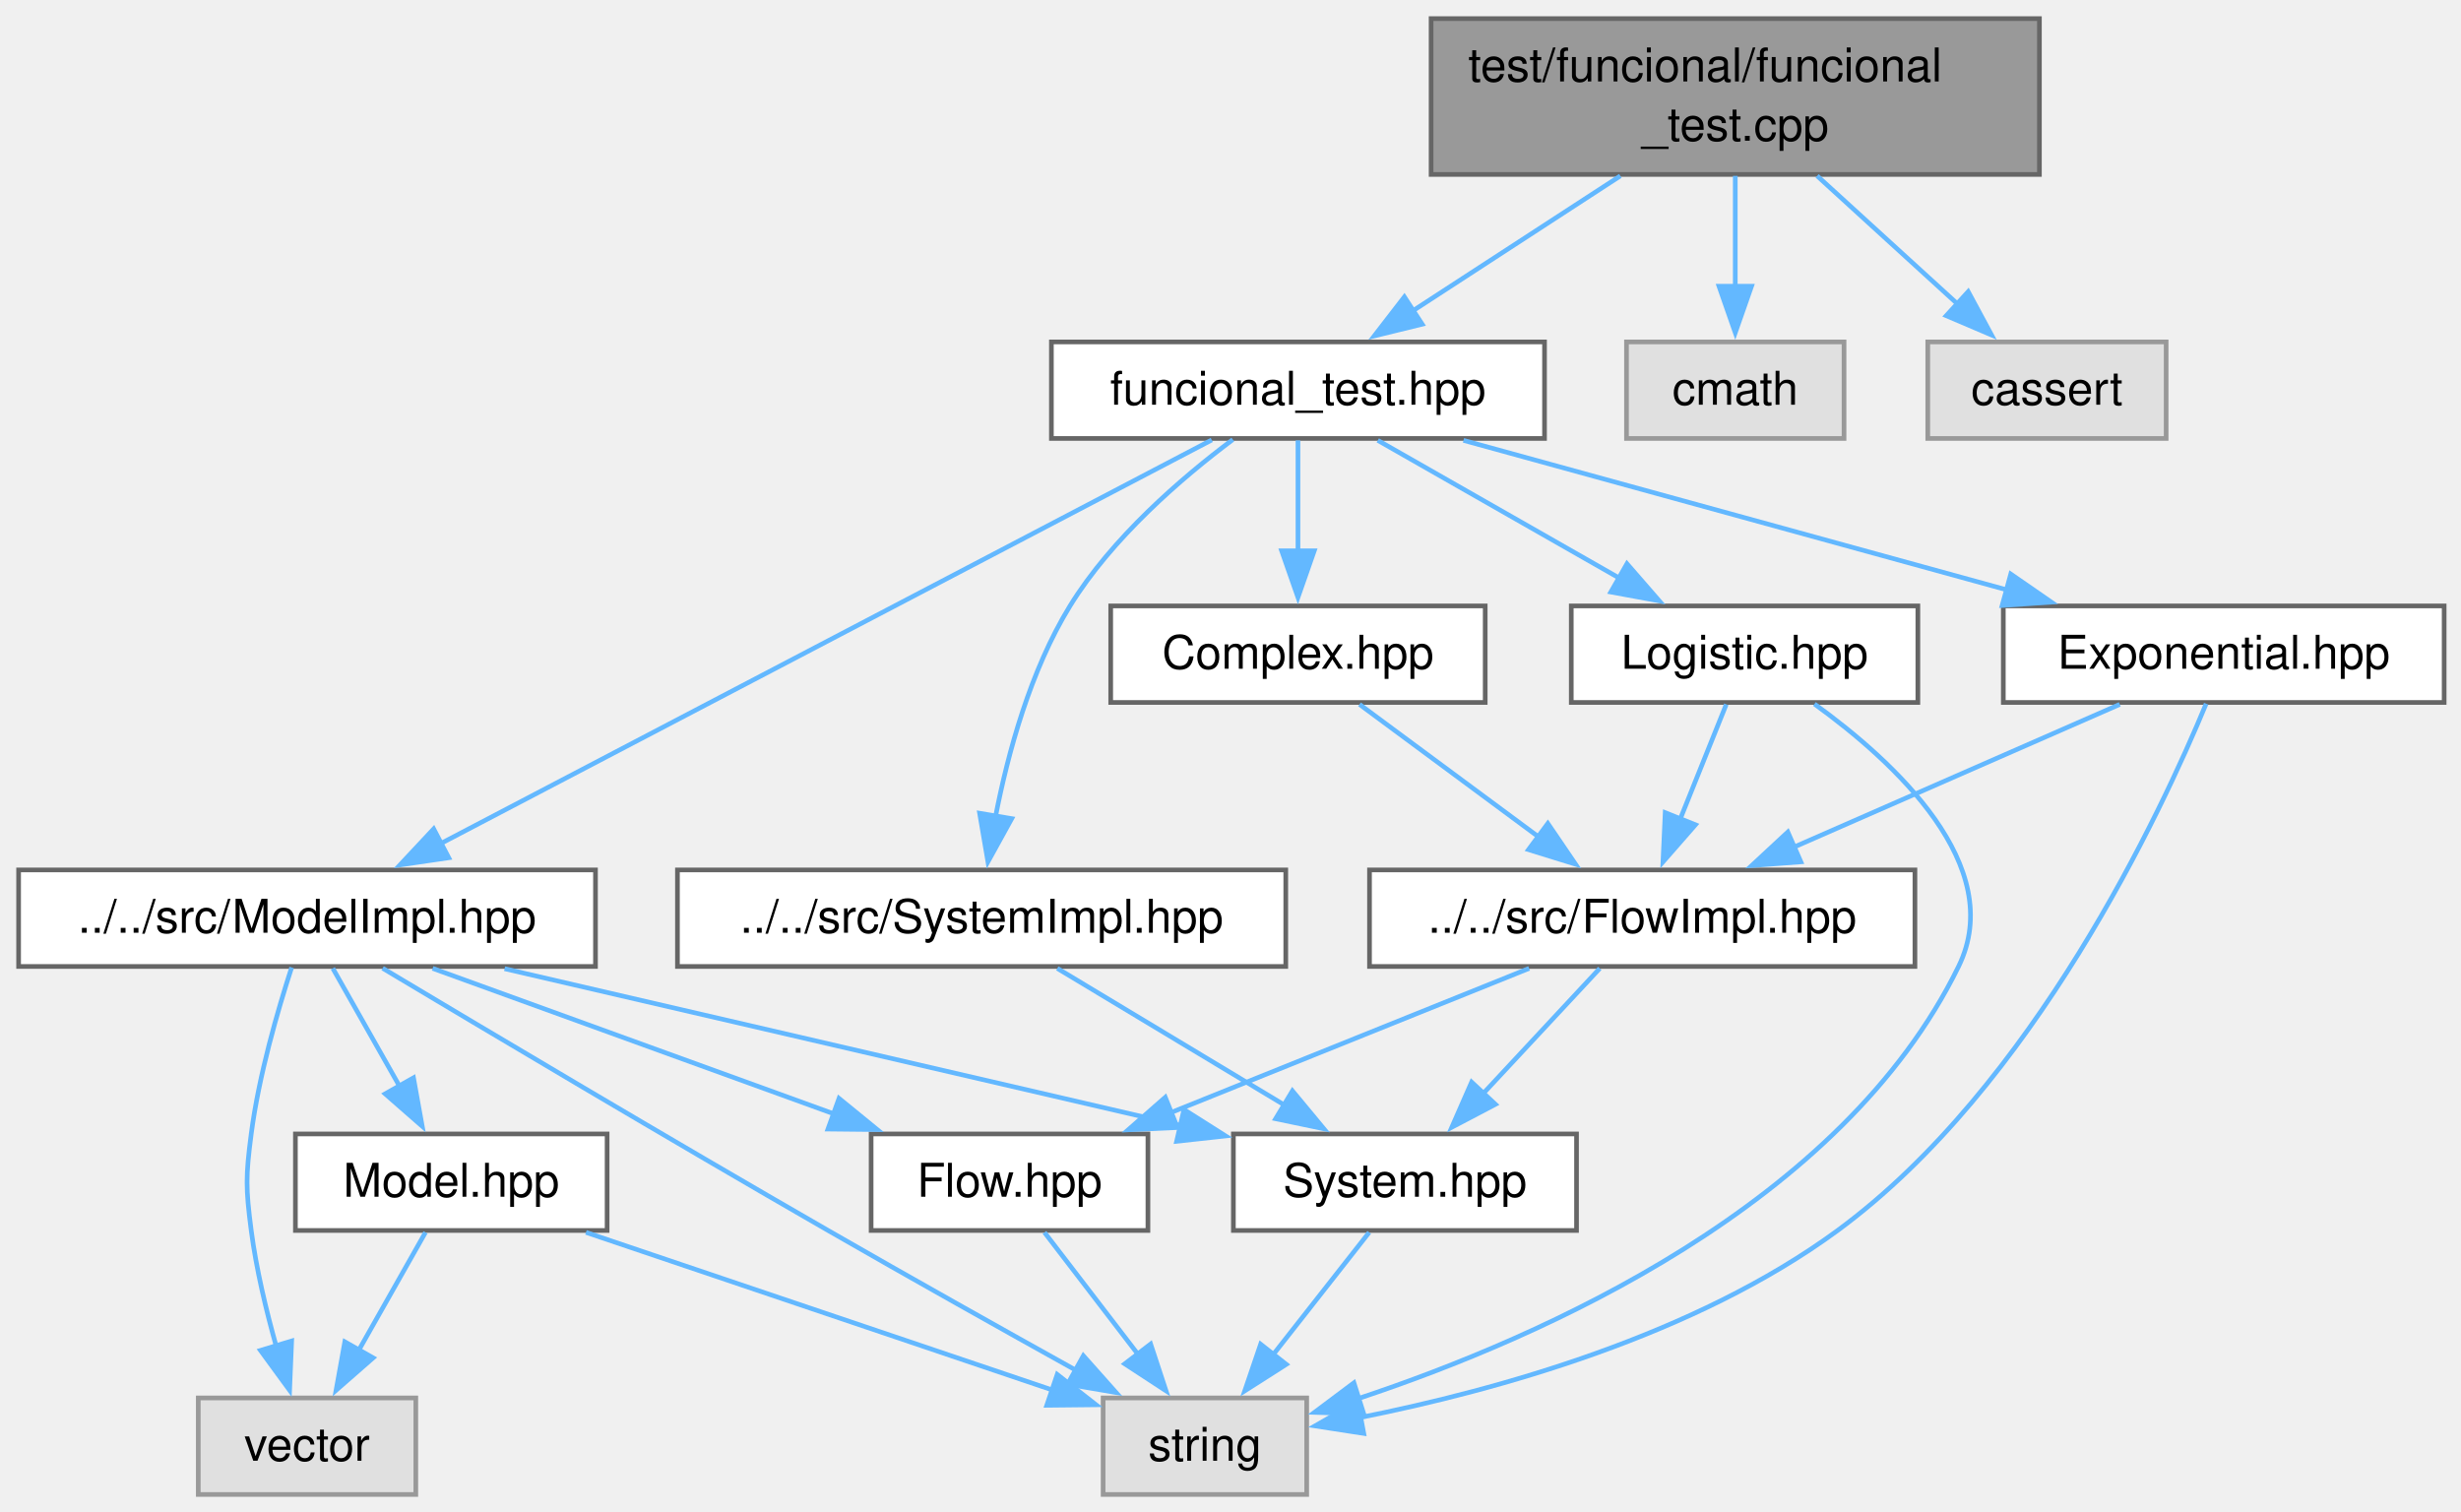
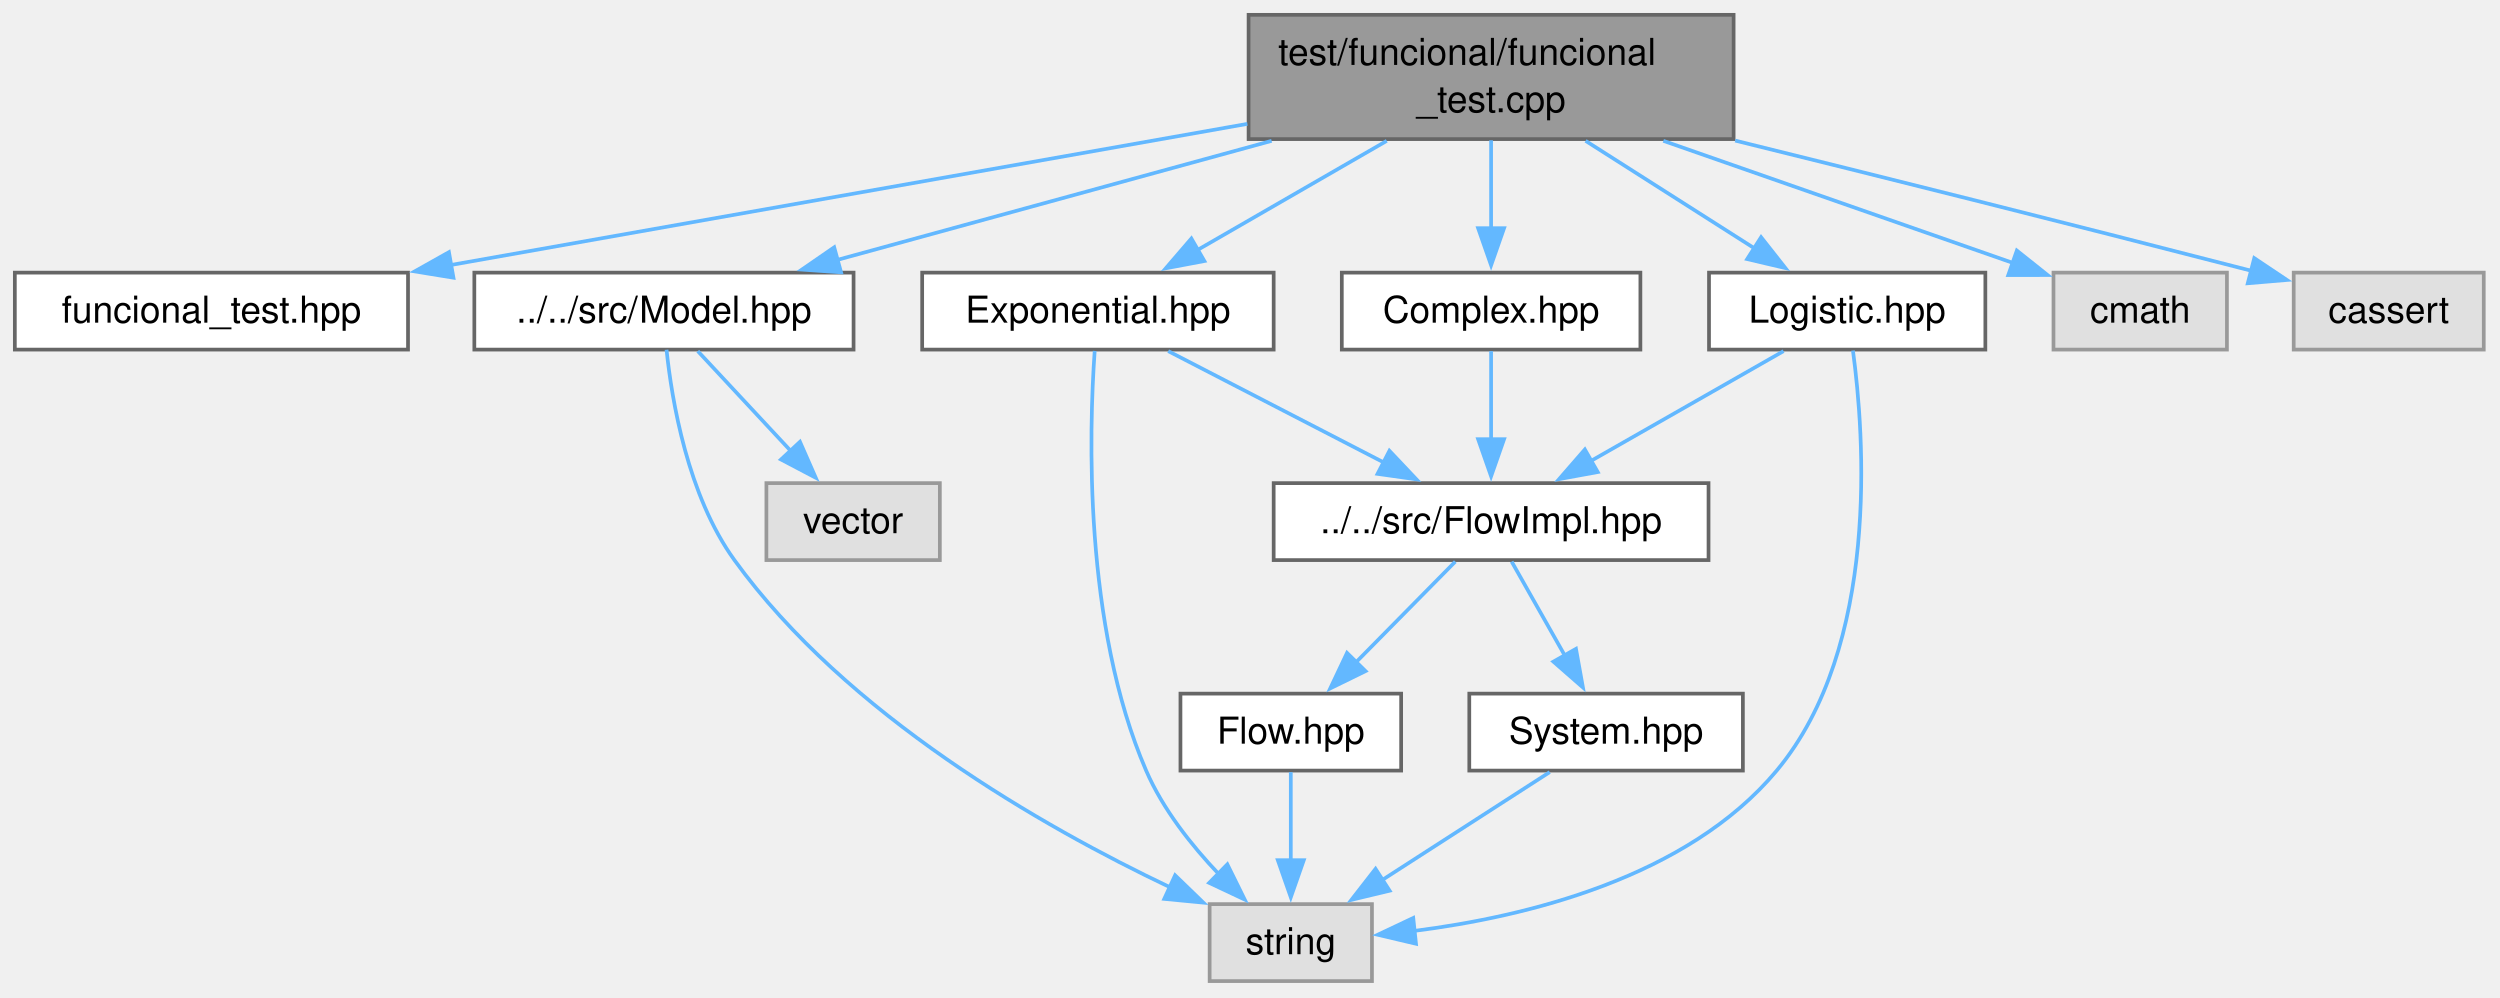
- <svg xmlns="http://www.w3.org/2000/svg" xmlns:xlink="http://www.w3.org/1999/xlink" width="529pt" height="325pt" viewBox="0.00 0.00 529.00 325.00">
-   <g id="graph0" class="graph" transform="scale(1 1) rotate(0) translate(4 321.25)">
+ <svg xmlns="http://www.w3.org/2000/svg" xmlns:xlink="http://www.w3.org/1999/xlink" width="674pt" height="269pt" viewBox="0.00 0.00 674.00 269.00">
+   <g id="graph0" class="graph" transform="scale(1 1) rotate(0) translate(4 264.5)">
    <g id="Node000001" class="node">
      <g id="a_Node000001">
        <a xlink:title=" ">
-           <polygon fill="#999999" stroke="#666666" points="434.38,-317.25 303.62,-317.25 303.62,-283.75 434.38,-283.75 434.38,-317.25" />
-           <text xml:space="preserve" text-anchor="start" x="311.62" y="-303.75" font-family="Helvetica,sans-Serif" font-size="10.00">test/funcional/funcional</text>
-           <text xml:space="preserve" text-anchor="middle" x="369" y="-291" font-family="Helvetica,sans-Serif" font-size="10.00">_test.cpp</text>
+           <polygon fill="#999999" stroke="#666666" points="463.38,-260.5 332.62,-260.5 332.62,-227 463.38,-227 463.38,-260.5" />
+           <text xml:space="preserve" text-anchor="start" x="340.62" y="-247" font-family="Helvetica,sans-Serif" font-size="10.00">test/funcional/funcional</text>
+           <text xml:space="preserve" text-anchor="middle" x="398" y="-234.25" font-family="Helvetica,sans-Serif" font-size="10.00">_test.cpp</text>
        </a>
      </g>
    </g>
    <g id="Node000002" class="node">
      <g id="a_Node000002">
        <a xlink:href="funcional__test_8hpp.html" target="_top" xlink:title="Arquivo contendo as assinaturas dos testes funcionais da simulação.">
-           <polygon fill="white" stroke="#666666" points="328,-247.75 222,-247.75 222,-227 328,-227 328,-247.75" />
-           <text xml:space="preserve" text-anchor="middle" x="275" y="-234.25" font-family="Helvetica,sans-Serif" font-size="10.00">funcional_test.hpp</text>
+           <polygon fill="white" stroke="#666666" points="106,-191 0,-191 0,-170.25 106,-170.25 106,-191" />
+           <text xml:space="preserve" text-anchor="middle" x="53" y="-177.5" font-family="Helvetica,sans-Serif" font-size="10.00">funcional_test.hpp</text>
        </a>
      </g>
    </g>
    <g id="edge1_Node000001_Node000002" class="edge">
      <g id="a_edge1_Node000001_Node000002">
        <a xlink:title=" ">
-           <path fill="none" stroke="#63b8ff" d="M344.3,-283.44C330.47,-274.45 313.28,-263.27 299.49,-254.3" />
-           <polygon fill="#63b8ff" stroke="#63b8ff" points="301.7,-251.56 291.4,-249.04 297.88,-257.43 301.7,-251.56" />
-         </a>
-       </g>
-     </g>
-     <g id="Node000014" class="node">
-       <g id="a_Node000014">
-         <a xlink:title=" ">
-           <polygon fill="#e0e0e0" stroke="#999999" points="392.38,-247.75 345.62,-247.75 345.62,-227 392.38,-227 392.38,-247.75" />
-           <text xml:space="preserve" text-anchor="middle" x="369" y="-234.25" font-family="Helvetica,sans-Serif" font-size="10.00">cmath</text>
-         </a>
-       </g>
-     </g>
-     <g id="edge24_Node000001_Node000014" class="edge">
-       <g id="a_edge24_Node000001_Node000014">
-         <a xlink:title=" ">
-           <path fill="none" stroke="#63b8ff" d="M369,-283.44C369,-276.1 369,-267.32 369,-259.46" />
-           <polygon fill="#63b8ff" stroke="#63b8ff" points="372.5,-259.73 369,-249.73 365.5,-259.73 372.5,-259.73" />
-         </a>
-       </g>
-     </g>
-     <g id="Node000015" class="node">
-       <g id="a_Node000015">
-         <a xlink:title=" ">
-           <polygon fill="#e0e0e0" stroke="#999999" points="461.62,-247.75 410.38,-247.75 410.38,-227 461.62,-227 461.62,-247.75" />
-           <text xml:space="preserve" text-anchor="middle" x="436" y="-234.25" font-family="Helvetica,sans-Serif" font-size="10.00">cassert</text>
-         </a>
-       </g>
-     </g>
-     <g id="edge25_Node000001_Node000015" class="edge">
-       <g id="a_edge25_Node000001_Node000015">
-         <a xlink:title=" ">
-           <path fill="none" stroke="#63b8ff" d="M386.6,-283.44C395.89,-274.97 407.29,-264.56 416.8,-255.89" />
-           <polygon fill="#63b8ff" stroke="#63b8ff" points="419.07,-258.56 424.09,-249.24 414.35,-253.39 419.07,-258.56" />
+           <path fill="none" stroke="#63b8ff" d="M332.3,-231.11C270.55,-220.17 178.7,-203.9 117.38,-193.03" />
+           <polygon fill="#63b8ff" stroke="#63b8ff" points="118.25,-189.63 107.79,-191.33 117.03,-196.52 118.25,-189.63" />
        </a>
      </g>
    </g>
    <g id="Node000003" class="node">
      <g id="a_Node000003">
-         <a xlink:href="ModelImpl_8hpp.html" target="_top" xlink:title="Implementação concreta da interface Model.">
-           <polygon fill="white" stroke="#666666" points="124,-134.25 0,-134.25 0,-113.5 124,-113.5 124,-134.25" />
-           <text xml:space="preserve" text-anchor="middle" x="62" y="-120.75" font-family="Helvetica,sans-Serif" font-size="10.00">../../src/ModelImpl.hpp</text>
-         </a>
-       </g>
-     </g>
-     <g id="edge2_Node000002_Node000003" class="edge">
-       <g id="a_edge2_Node000002_Node000003">
-         <a xlink:title=" ">
-           <path fill="none" stroke="#63b8ff" d="M256.47,-226.68C219.26,-207.19 135.2,-163.19 90.77,-139.94" />
-           <polygon fill="#63b8ff" stroke="#63b8ff" points="92.46,-136.87 81.98,-135.33 89.22,-143.07 92.46,-136.87" />
-         </a>
-       </g>
-     </g>
-     <g id="Node000009" class="node">
-       <g id="a_Node000009">
-         <a xlink:href="SystemImpl_8hpp.html" target="_top" xlink:title="Implementação concreta da interface System.">
-           <polygon fill="white" stroke="#666666" points="272.38,-134.25 141.62,-134.25 141.62,-113.5 272.38,-113.5 272.38,-134.25" />
-           <text xml:space="preserve" text-anchor="middle" x="207" y="-120.75" font-family="Helvetica,sans-Serif" font-size="10.00">../../src/SystemImpl.hpp</text>
-         </a>
-       </g>
-     </g>
-     <g id="edge12_Node000002_Node000009" class="edge">
-       <g id="a_edge12_Node000002_Node000009">
-         <a xlink:title=" ">
-           <path fill="none" stroke="#63b8ff" d="M261,-226.76C249.97,-218.5 235,-205.61 226,-191 217.47,-177.14 212.63,-159.3 209.98,-145.64" />
-           <polygon fill="#63b8ff" stroke="#63b8ff" points="213.47,-145.28 208.36,-136 206.57,-146.44 213.47,-145.28" />
+         <a xlink:href="Model_8hpp.html" target="_top" xlink:title=" ">
+           <polygon fill="white" stroke="#666666" points="226.12,-191 123.88,-191 123.88,-170.25 226.12,-170.25 226.12,-191" />
+           <text xml:space="preserve" text-anchor="middle" x="175" y="-177.5" font-family="Helvetica,sans-Serif" font-size="10.00">../../src/Model.hpp</text>
+         </a>
+       </g>
+     </g>
+     <g id="edge2_Node000001_Node000003" class="edge">
+       <g id="a_edge2_Node000001_Node000003">
+         <a xlink:title=" ">
+           <path fill="none" stroke="#63b8ff" d="M338.83,-226.53C302.19,-216.49 255.81,-203.78 221.76,-194.44" />
+           <polygon fill="#63b8ff" stroke="#63b8ff" points="222.75,-191.08 212.18,-191.82 220.9,-197.83 222.75,-191.08" />
+         </a>
+       </g>
+     </g>
+     <g id="Node000006" class="node">
+       <g id="a_Node000006">
+         <a xlink:href="Exponential_8hpp.html" target="_top" xlink:title="Declaração da classe Exponential.">
+           <polygon fill="white" stroke="#666666" points="339.38,-191 244.62,-191 244.62,-170.25 339.38,-170.25 339.38,-191" />
+           <text xml:space="preserve" text-anchor="middle" x="292" y="-177.5" font-family="Helvetica,sans-Serif" font-size="10.00">Exponential.hpp</text>
+         </a>
+       </g>
+     </g>
+     <g id="edge5_Node000001_Node000006" class="edge">
+       <g id="a_edge5_Node000001_Node000006">
+         <a xlink:title=" ">
+           <path fill="none" stroke="#63b8ff" d="M369.87,-226.53C353.97,-217.36 334.21,-205.97 318.58,-196.95" />
+           <polygon fill="#63b8ff" stroke="#63b8ff" points="320.7,-194.13 310.29,-192.17 317.2,-200.2 320.7,-194.13" />
        </a>
      </g>
    </g>
    <g id="Node000010" class="node">
      <g id="a_Node000010">
-         <a xlink:href="Exponential_8hpp.html" target="_top" xlink:title="Declaração da classe Exponential.">
-           <polygon fill="white" stroke="#666666" points="521.38,-191 426.62,-191 426.62,-170.25 521.38,-170.25 521.38,-191" />
-           <text xml:space="preserve" text-anchor="middle" x="474" y="-177.5" font-family="Helvetica,sans-Serif" font-size="10.00">Exponential.hpp</text>
-         </a>
-       </g>
-     </g>
-     <g id="edge14_Node000002_Node000010" class="edge">
-       <g id="a_edge14_Node000002_Node000010">
-         <a xlink:title=" ">
-           <path fill="none" stroke="#63b8ff" d="M310.58,-226.59C343.3,-217.58 392.02,-204.18 427.76,-194.35" />
-           <polygon fill="#63b8ff" stroke="#63b8ff" points="428.22,-197.85 436.94,-191.82 426.37,-191.1 428.22,-197.85" />
+         <a xlink:href="Logistic_8hpp.html" target="_top" xlink:title=" ">
+           <polygon fill="white" stroke="#666666" points="531.25,-191 456.75,-191 456.75,-170.25 531.25,-170.25 531.25,-191" />
+           <text xml:space="preserve" text-anchor="middle" x="494" y="-177.5" font-family="Helvetica,sans-Serif" font-size="10.00">Logistic.hpp</text>
+         </a>
+       </g>
+     </g>
+     <g id="edge12_Node000001_Node000010" class="edge">
+       <g id="a_edge12_Node000001_Node000010">
+         <a xlink:title=" ">
+           <path fill="none" stroke="#63b8ff" d="M423.47,-226.53C437.6,-217.54 455.09,-206.4 469.12,-197.47" />
+           <polygon fill="#63b8ff" stroke="#63b8ff" points="470.79,-200.55 477.35,-192.23 467.03,-194.65 470.79,-200.55" />
+         </a>
+       </g>
+     </g>
+     <g id="Node000011" class="node">
+       <g id="a_Node000011">
+         <a xlink:href="Complex_8hpp.html" target="_top" xlink:title=" ">
+           <polygon fill="white" stroke="#666666" points="438.25,-191 357.75,-191 357.75,-170.25 438.25,-170.25 438.25,-191" />
+           <text xml:space="preserve" text-anchor="middle" x="398" y="-177.5" font-family="Helvetica,sans-Serif" font-size="10.00">Complex.hpp</text>
+         </a>
+       </g>
+     </g>
+     <g id="edge15_Node000001_Node000011" class="edge">
+       <g id="a_edge15_Node000001_Node000011">
+         <a xlink:title=" ">
+           <path fill="none" stroke="#63b8ff" d="M398,-226.69C398,-219.35 398,-210.57 398,-202.71" />
+           <polygon fill="#63b8ff" stroke="#63b8ff" points="401.5,-202.98 398,-192.98 394.5,-202.98 401.5,-202.98" />
        </a>
      </g>
    </g>
    <g id="Node000012" class="node">
      <g id="a_Node000012">
-         <a xlink:href="Logistic_8hpp.html" target="_top" xlink:title=" ">
-           <polygon fill="white" stroke="#666666" points="408.25,-191 333.75,-191 333.75,-170.25 408.25,-170.25 408.25,-191" />
-           <text xml:space="preserve" text-anchor="middle" x="371" y="-177.5" font-family="Helvetica,sans-Serif" font-size="10.00">Logistic.hpp</text>
-         </a>
-       </g>
-     </g>
-     <g id="edge19_Node000002_Node000012" class="edge">
-       <g id="a_edge19_Node000002_Node000012">
-         <a xlink:title=" ">
-           <path fill="none" stroke="#63b8ff" d="M292.16,-226.59C306.63,-218.33 327.59,-206.38 344.26,-196.88" />
-           <polygon fill="#63b8ff" stroke="#63b8ff" points="345.72,-200.07 352.67,-192.08 342.25,-193.99 345.72,-200.07" />
+         <a xlink:title=" ">
+           <polygon fill="#e0e0e0" stroke="#999999" points="596.38,-191 549.62,-191 549.62,-170.25 596.38,-170.25 596.38,-191" />
+           <text xml:space="preserve" text-anchor="middle" x="573" y="-177.5" font-family="Helvetica,sans-Serif" font-size="10.00">cmath</text>
+         </a>
+       </g>
+     </g>
+     <g id="edge17_Node000001_Node000012" class="edge">
+       <g id="a_edge17_Node000001_Node000012">
+         <a xlink:title=" ">
+           <path fill="none" stroke="#63b8ff" d="M444.44,-226.53C474.03,-216.19 511.73,-203.03 538.64,-193.63" />
+           <polygon fill="#63b8ff" stroke="#63b8ff" points="539.74,-196.95 548.02,-190.35 537.43,-190.34 539.74,-196.95" />
        </a>
      </g>
    </g>
    <g id="Node000013" class="node">
      <g id="a_Node000013">
-         <a xlink:href="Complex_8hpp.html" target="_top" xlink:title=" ">
-           <polygon fill="white" stroke="#666666" points="315.25,-191 234.75,-191 234.75,-170.25 315.25,-170.25 315.25,-191" />
-           <text xml:space="preserve" text-anchor="middle" x="275" y="-177.5" font-family="Helvetica,sans-Serif" font-size="10.00">Complex.hpp</text>
-         </a>
-       </g>
-     </g>
-     <g id="edge22_Node000002_Node000013" class="edge">
-       <g id="a_edge22_Node000002_Node000013">
-         <a xlink:title=" ">
-           <path fill="none" stroke="#63b8ff" d="M275,-226.59C275,-219.97 275,-210.97 275,-202.77" />
-           <polygon fill="#63b8ff" stroke="#63b8ff" points="278.5,-202.84 275,-192.84 271.5,-202.84 278.5,-202.84" />
+         <a xlink:title=" ">
+           <polygon fill="#e0e0e0" stroke="#999999" points="665.62,-191 614.38,-191 614.38,-170.25 665.62,-170.25 665.62,-191" />
+           <text xml:space="preserve" text-anchor="middle" x="640" y="-177.5" font-family="Helvetica,sans-Serif" font-size="10.00">cassert</text>
+         </a>
+       </g>
+     </g>
+     <g id="edge18_Node000001_Node000013" class="edge">
+       <g id="a_edge18_Node000001_Node000013">
+         <a xlink:title=" ">
+           <path fill="none" stroke="#63b8ff" d="M463.8,-226.6C501.89,-217.18 551.02,-204.91 603.19,-191.44" />
+           <polygon fill="#63b8ff" stroke="#63b8ff" points="603.75,-194.91 612.55,-189.02 602,-188.13 603.75,-194.91" />
        </a>
      </g>
    </g>
    <g id="Node000004" class="node">
      <g id="a_Node000004">
-         <a xlink:href="Model_8hpp.html" target="_top" xlink:title="Interface abstrata responsável pelo gerenciamento da simulação.">
-           <polygon fill="white" stroke="#666666" points="126.5,-77.5 59.5,-77.5 59.5,-56.75 126.5,-56.75 126.5,-77.5" />
-           <text xml:space="preserve" text-anchor="middle" x="93" y="-64" font-family="Helvetica,sans-Serif" font-size="10.00">Model.hpp</text>
+         <a xlink:title=" ">
+           <polygon fill="#e0e0e0" stroke="#999999" points="365.88,-20.75 322.12,-20.75 322.12,0 365.88,0 365.88,-20.75" />
+           <text xml:space="preserve" text-anchor="middle" x="344" y="-7.25" font-family="Helvetica,sans-Serif" font-size="10.00">string</text>
        </a>
      </g>
    </g>
    <g id="edge3_Node000003_Node000004" class="edge">
      <g id="a_edge3_Node000003_Node000004">
        <a xlink:title=" ">
-           <path fill="none" stroke="#63b8ff" d="M67.54,-113.09C71.51,-106.08 76.99,-96.41 81.84,-87.83" />
-           <polygon fill="#63b8ff" stroke="#63b8ff" points="84.88,-89.57 86.76,-79.15 78.79,-86.12 84.88,-89.57" />
+           <path fill="none" stroke="#63b8ff" d="M175.7,-170.21C177.12,-156.53 181.4,-130.92 194,-113.5 224.25,-71.7 277.19,-41.59 311.4,-25.31" />
+           <polygon fill="#63b8ff" stroke="#63b8ff" points="312.81,-28.52 320.43,-21.15 309.88,-22.16 312.81,-28.52" />
        </a>
      </g>
    </g>
    <g id="Node000005" class="node">
      <g id="a_Node000005">
        <a xlink:title=" ">
-           <polygon fill="#e0e0e0" stroke="#999999" points="85.38,-20.75 38.62,-20.75 38.62,0 85.38,0 85.38,-20.75" />
-           <text xml:space="preserve" text-anchor="middle" x="62" y="-7.25" font-family="Helvetica,sans-Serif" font-size="10.00">vector</text>
-         </a>
-       </g>
-     </g>
-     <g id="edge10_Node000003_Node000005" class="edge">
-       <g id="a_edge10_Node000003_Node000005">
-         <a xlink:title=" ">
-           <path fill="none" stroke="#63b8ff" d="M58.69,-113.28C55.74,-104.2 51.64,-90.11 50,-77.5 48.81,-68.35 48.81,-65.9 50,-56.75 51.08,-48.48 53.21,-39.57 55.38,-31.85" />
-           <polygon fill="#63b8ff" stroke="#63b8ff" points="58.69,-33 58.25,-22.41 51.99,-30.97 58.69,-33" />
-         </a>
-       </g>
-     </g>
-     <g id="Node000006" class="node">
-       <g id="a_Node000006">
-         <a xlink:title=" ">
-           <polygon fill="#e0e0e0" stroke="#999999" points="276.88,-20.75 233.12,-20.75 233.12,0 276.88,0 276.88,-20.75" />
-           <text xml:space="preserve" text-anchor="middle" x="255" y="-7.25" font-family="Helvetica,sans-Serif" font-size="10.00">string</text>
-         </a>
-       </g>
-     </g>
-     <g id="edge11_Node000003_Node000006" class="edge">
-       <g id="a_edge11_Node000003_Node000006">
-         <a xlink:title=" ">
-           <path fill="none" stroke="#63b8ff" d="M78.25,-113.12C99.99,-100.12 139.75,-76.45 174,-56.75 191.77,-46.53 211.87,-35.27 227.6,-26.52" />
-           <polygon fill="#63b8ff" stroke="#63b8ff" points="228.87,-29.82 235.91,-21.91 225.47,-23.7 228.87,-29.82" />
+           <polygon fill="#e0e0e0" stroke="#999999" points="249.38,-134.25 202.62,-134.25 202.62,-113.5 249.38,-113.5 249.38,-134.25" />
+           <text xml:space="preserve" text-anchor="middle" x="226" y="-120.75" font-family="Helvetica,sans-Serif" font-size="10.00">vector</text>
+         </a>
+       </g>
+     </g>
+     <g id="edge4_Node000003_Node000005" class="edge">
+       <g id="a_edge4_Node000003_Node000005">
+         <a xlink:title=" ">
+           <path fill="none" stroke="#63b8ff" d="M184.12,-169.84C191.08,-162.36 200.87,-151.86 209.23,-142.88" />
+           <polygon fill="#63b8ff" stroke="#63b8ff" points="211.67,-145.39 215.93,-135.69 206.55,-140.62 211.67,-145.39" />
+         </a>
+       </g>
+     </g>
+     <g id="edge11_Node000006_Node000004" class="edge">
+       <g id="a_edge11_Node000006_Node000004">
+         <a xlink:title=" ">
+           <path fill="none" stroke="#63b8ff" d="M291.13,-169.89C289.61,-148.45 288.07,-95.94 305,-56.75 309.49,-46.36 317.22,-36.59 324.63,-28.8" />
+           <polygon fill="#63b8ff" stroke="#63b8ff" points="326.89,-31.48 331.58,-21.97 321.99,-26.48 326.89,-31.48" />
        </a>
      </g>
    </g>
    <g id="Node000007" class="node">
      <g id="a_Node000007">
-         <a xlink:href="System_8hpp.html" target="_top" xlink:title="Interface abstrata que representa um sistema do simulador.">
-           <polygon fill="white" stroke="#666666" points="334.88,-77.5 261.12,-77.5 261.12,-56.75 334.88,-56.75 334.88,-77.5" />
-           <text xml:space="preserve" text-anchor="middle" x="298" y="-64" font-family="Helvetica,sans-Serif" font-size="10.00">System.hpp</text>
-         </a>
-       </g>
-     </g>
-     <g id="edge6_Node000003_Node000007" class="edge">
-       <g id="a_edge6_Node000003_Node000007">
-         <a xlink:title=" ">
-           <path fill="none" stroke="#63b8ff" d="M104.46,-113.02C145.4,-103.53 207.25,-89.18 249.96,-79.27" />
-           <polygon fill="#63b8ff" stroke="#63b8ff" points="250.5,-82.74 259.45,-77.07 248.92,-75.92 250.5,-82.74" />
+         <a xlink:href="FlowImpl_8hpp.html" target="_top" xlink:title="Implementação concreta da interface Flow.">
+           <polygon fill="white" stroke="#666666" points="456.62,-134.25 339.38,-134.25 339.38,-113.5 456.62,-113.5 456.62,-134.25" />
+           <text xml:space="preserve" text-anchor="middle" x="398" y="-120.75" font-family="Helvetica,sans-Serif" font-size="10.00">../../src/FlowImpl.hpp</text>
+         </a>
+       </g>
+     </g>
+     <g id="edge6_Node000006_Node000007" class="edge">
+       <g id="a_edge6_Node000006_Node000007">
+         <a xlink:title=" ">
+           <path fill="none" stroke="#63b8ff" d="M310.95,-169.84C327.08,-161.51 350.5,-149.41 368.99,-139.86" />
+           <polygon fill="#63b8ff" stroke="#63b8ff" points="370.59,-142.97 377.87,-135.27 367.38,-136.75 370.59,-142.97" />
        </a>
      </g>
    </g>
    <g id="Node000008" class="node">
      <g id="a_Node000008">
        <a xlink:href="Flow_8hpp.html" target="_top" xlink:title="Interface abstrata que representa um fluxo entre sistemas.">
-           <polygon fill="white" stroke="#666666" points="242.75,-77.5 183.25,-77.5 183.25,-56.75 242.75,-56.75 242.75,-77.5" />
-           <text xml:space="preserve" text-anchor="middle" x="213" y="-64" font-family="Helvetica,sans-Serif" font-size="10.00">Flow.hpp</text>
-         </a>
-       </g>
-     </g>
-     <g id="edge8_Node000003_Node000008" class="edge">
-       <g id="a_edge8_Node000003_Node000008">
-         <a xlink:title=" ">
-           <path fill="none" stroke="#63b8ff" d="M89,-113.09C113.08,-104.36 148.58,-91.48 175.43,-81.75" />
-           <polygon fill="#63b8ff" stroke="#63b8ff" points="176.35,-85.14 184.56,-78.44 173.97,-78.55 176.35,-85.14" />
-         </a>
-       </g>
-     </g>
-     <g id="edge4_Node000004_Node000005" class="edge">
-       <g id="a_edge4_Node000004_Node000005">
-         <a xlink:title=" ">
-           <path fill="none" stroke="#63b8ff" d="M87.46,-56.34C83.49,-49.33 78.01,-39.66 73.16,-31.08" />
-           <polygon fill="#63b8ff" stroke="#63b8ff" points="76.21,-29.37 68.24,-22.4 70.12,-32.82 76.21,-29.37" />
-         </a>
-       </g>
-     </g>
-     <g id="edge5_Node000004_Node000006" class="edge">
-       <g id="a_edge5_Node000004_Node000006">
-         <a xlink:title=" ">
-           <path fill="none" stroke="#63b8ff" d="M121.96,-56.34C150.21,-46.79 193.09,-32.3 222.49,-22.36" />
-           <polygon fill="#63b8ff" stroke="#63b8ff" points="223.25,-25.8 231.6,-19.28 221.01,-19.17 223.25,-25.8" />
-         </a>
-       </g>
-     </g>
-     <g id="edge7_Node000007_Node000006" class="edge">
-       <g id="a_edge7_Node000007_Node000006">
-         <a xlink:title=" ">
-           <path fill="none" stroke="#63b8ff" d="M290.31,-56.34C284.56,-49.02 276.53,-38.79 269.58,-29.94" />
-           <polygon fill="#63b8ff" stroke="#63b8ff" points="272.49,-27.97 263.56,-22.27 266.98,-32.3 272.49,-27.97" />
-         </a>
-       </g>
-     </g>
-     <g id="edge9_Node000008_Node000006" class="edge">
-       <g id="a_edge9_Node000008_Node000006">
-         <a xlink:title=" ">
-           <path fill="none" stroke="#63b8ff" d="M220.51,-56.34C226.12,-49.02 233.97,-38.79 240.76,-29.94" />
-           <polygon fill="#63b8ff" stroke="#63b8ff" points="243.33,-32.34 246.64,-22.28 237.77,-28.08 243.33,-32.34" />
-         </a>
-       </g>
-     </g>
-     <g id="edge13_Node000009_Node000007" class="edge">
-       <g id="a_edge13_Node000009_Node000007">
-         <a xlink:title=" ">
-           <path fill="none" stroke="#63b8ff" d="M223.27,-113.09C236.86,-104.91 256.47,-93.11 272.2,-83.65" />
-           <polygon fill="#63b8ff" stroke="#63b8ff" points="273.81,-86.76 280.57,-78.61 270.2,-80.77 273.81,-86.76" />
-         </a>
-       </g>
-     </g>
-     <g id="edge18_Node000010_Node000006" class="edge">
-       <g id="a_edge18_Node000010_Node000006">
-         <a xlink:title=" ">
-           <path fill="none" stroke="#63b8ff" d="M470.22,-169.98C460.63,-146.82 433.12,-87.69 391,-56.75 360.32,-34.21 317.76,-22.41 288.47,-16.56" />
-           <polygon fill="#63b8ff" stroke="#63b8ff" points="289.14,-13.12 278.67,-14.74 287.86,-20.01 289.14,-13.12" />
-         </a>
-       </g>
-     </g>
-     <g id="Node000011" class="node">
-       <g id="a_Node000011">
-         <a xlink:href="FlowImpl_8hpp.html" target="_top" xlink:title="Implementação concreta da interface Flow.">
-           <polygon fill="white" stroke="#666666" points="407.62,-134.25 290.38,-134.25 290.38,-113.5 407.62,-113.5 407.62,-134.25" />
-           <text xml:space="preserve" text-anchor="middle" x="349" y="-120.75" font-family="Helvetica,sans-Serif" font-size="10.00">../../src/FlowImpl.hpp</text>
-         </a>
-       </g>
-     </g>
-     <g id="edge15_Node000010_Node000011" class="edge">
-       <g id="a_edge15_Node000010_Node000011">
-         <a xlink:title=" ">
-           <path fill="none" stroke="#63b8ff" d="M451.65,-169.84C432.19,-161.31 403.71,-148.84 381.69,-139.19" />
-           <polygon fill="#63b8ff" stroke="#63b8ff" points="383.1,-135.99 372.54,-135.19 380.3,-142.4 383.1,-135.99" />
-         </a>
-       </g>
-     </g>
-     <g id="edge17_Node000011_Node000007" class="edge">
-       <g id="a_edge17_Node000011_Node000007">
-         <a xlink:title=" ">
-           <path fill="none" stroke="#63b8ff" d="M339.88,-113.09C332.92,-105.61 323.13,-95.11 314.77,-86.13" />
-           <polygon fill="#63b8ff" stroke="#63b8ff" points="317.45,-83.87 308.07,-78.94 312.33,-88.64 317.45,-83.87" />
-         </a>
-       </g>
-     </g>
-     <g id="edge16_Node000011_Node000008" class="edge">
-       <g id="a_edge16_Node000011_Node000008">
-         <a xlink:title=" ">
-           <path fill="none" stroke="#63b8ff" d="M324.69,-113.09C303.22,-104.44 271.68,-91.75 247.59,-82.05" />
-           <polygon fill="#63b8ff" stroke="#63b8ff" points="249.09,-78.88 238.51,-78.39 246.48,-85.38 249.09,-78.88" />
-         </a>
-       </g>
-     </g>
-     <g id="edge21_Node000012_Node000006" class="edge">
-       <g id="a_edge21_Node000012_Node000006">
-         <a xlink:title=" ">
-           <path fill="none" stroke="#63b8ff" d="M386.02,-169.92C403.17,-157.53 427.57,-135.11 417,-113.5 391.93,-62.26 327.71,-33.83 288.06,-20.65" />
-           <polygon fill="#63b8ff" stroke="#63b8ff" points="289.14,-17.32 278.55,-17.65 287.03,-24 289.14,-17.32" />
-         </a>
-       </g>
-     </g>
-     <g id="edge20_Node000012_Node000011" class="edge">
-       <g id="a_edge20_Node000012_Node000011">
-         <a xlink:title=" ">
-           <path fill="none" stroke="#63b8ff" d="M367.07,-169.84C364.31,-162.99 360.54,-153.59 357.15,-145.15" />
-           <polygon fill="#63b8ff" stroke="#63b8ff" points="360.44,-143.96 353.46,-135.98 353.94,-146.57 360.44,-143.96" />
-         </a>
-       </g>
-     </g>
-     <g id="edge23_Node000013_Node000011" class="edge">
-       <g id="a_edge23_Node000013_Node000011">
-         <a xlink:title=" ">
-           <path fill="none" stroke="#63b8ff" d="M288.23,-169.84C298.96,-161.9 314.32,-150.53 326.92,-141.21" />
-           <polygon fill="#63b8ff" stroke="#63b8ff" points="328.71,-144.24 334.67,-135.48 324.55,-138.61 328.71,-144.24" />
+           <polygon fill="white" stroke="#666666" points="373.75,-77.5 314.25,-77.5 314.25,-56.75 373.75,-56.75 373.75,-77.5" />
+           <text xml:space="preserve" text-anchor="middle" x="344" y="-64" font-family="Helvetica,sans-Serif" font-size="10.00">Flow.hpp</text>
+         </a>
+       </g>
+     </g>
+     <g id="edge7_Node000007_Node000008" class="edge">
+       <g id="a_edge7_Node000007_Node000008">
+         <a xlink:title=" ">
+           <path fill="none" stroke="#63b8ff" d="M388.35,-113.09C380.9,-105.53 370.39,-94.89 361.48,-85.85" />
+           <polygon fill="#63b8ff" stroke="#63b8ff" points="364.15,-83.57 354.63,-78.91 359.16,-88.48 364.15,-83.57" />
+         </a>
+       </g>
+     </g>
+     <g id="Node000009" class="node">
+       <g id="a_Node000009">
+         <a xlink:href="System_8hpp.html" target="_top" xlink:title="Interface abstrata que representa um sistema do simulador.">
+           <polygon fill="white" stroke="#666666" points="465.88,-77.5 392.12,-77.5 392.12,-56.75 465.88,-56.75 465.88,-77.5" />
+           <text xml:space="preserve" text-anchor="middle" x="429" y="-64" font-family="Helvetica,sans-Serif" font-size="10.00">System.hpp</text>
+         </a>
+       </g>
+     </g>
+     <g id="edge9_Node000007_Node000009" class="edge">
+       <g id="a_edge9_Node000007_Node000009">
+         <a xlink:title=" ">
+           <path fill="none" stroke="#63b8ff" d="M403.54,-113.09C407.51,-106.08 412.99,-96.41 417.84,-87.83" />
+           <polygon fill="#63b8ff" stroke="#63b8ff" points="420.88,-89.57 422.76,-79.15 414.79,-86.12 420.88,-89.57" />
+         </a>
+       </g>
+     </g>
+     <g id="edge8_Node000008_Node000004" class="edge">
+       <g id="a_edge8_Node000008_Node000004">
+         <a xlink:title=" ">
+           <path fill="none" stroke="#63b8ff" d="M344,-56.34C344,-49.72 344,-40.72 344,-32.52" />
+           <polygon fill="#63b8ff" stroke="#63b8ff" points="347.5,-32.59 344,-22.59 340.5,-32.59 347.5,-32.59" />
+         </a>
+       </g>
+     </g>
+     <g id="edge10_Node000009_Node000004" class="edge">
+       <g id="a_edge10_Node000009_Node000004">
+         <a xlink:title=" ">
+           <path fill="none" stroke="#63b8ff" d="M413.8,-56.34C401.23,-48.24 383.14,-36.58 368.52,-27.17" />
+           <polygon fill="#63b8ff" stroke="#63b8ff" points="370.64,-24.37 360.34,-21.9 366.85,-30.26 370.64,-24.37" />
+         </a>
+       </g>
+     </g>
+     <g id="edge14_Node000010_Node000004" class="edge">
+       <g id="a_edge14_Node000010_Node000004">
+         <a xlink:title=" ">
+           <path fill="none" stroke="#63b8ff" d="M495.55,-170C498.62,-147.38 502.94,-90.23 475,-56.75 450.9,-27.87 407.42,-17.34 377.19,-13.52" />
+           <polygon fill="#63b8ff" stroke="#63b8ff" points="377.75,-10.06 367.43,-12.49 377.01,-17.02 377.75,-10.06" />
+         </a>
+       </g>
+     </g>
+     <g id="edge13_Node000010_Node000007" class="edge">
+       <g id="a_edge13_Node000010_Node000007">
+         <a xlink:title=" ">
+           <path fill="none" stroke="#63b8ff" d="M476.84,-169.84C462.37,-161.58 441.41,-149.63 424.74,-140.13" />
+           <polygon fill="#63b8ff" stroke="#63b8ff" points="426.75,-137.24 416.33,-135.33 423.28,-143.32 426.75,-137.24" />
+         </a>
+       </g>
+     </g>
+     <g id="edge16_Node000011_Node000007" class="edge">
+       <g id="a_edge16_Node000011_Node000007">
+         <a xlink:title=" ">
+           <path fill="none" stroke="#63b8ff" d="M398,-169.84C398,-163.22 398,-154.22 398,-146.02" />
+           <polygon fill="#63b8ff" stroke="#63b8ff" points="401.5,-146.09 398,-136.09 394.5,-146.09 401.5,-146.09" />
        </a>
      </g>
    </g>
  </g>
</svg>
